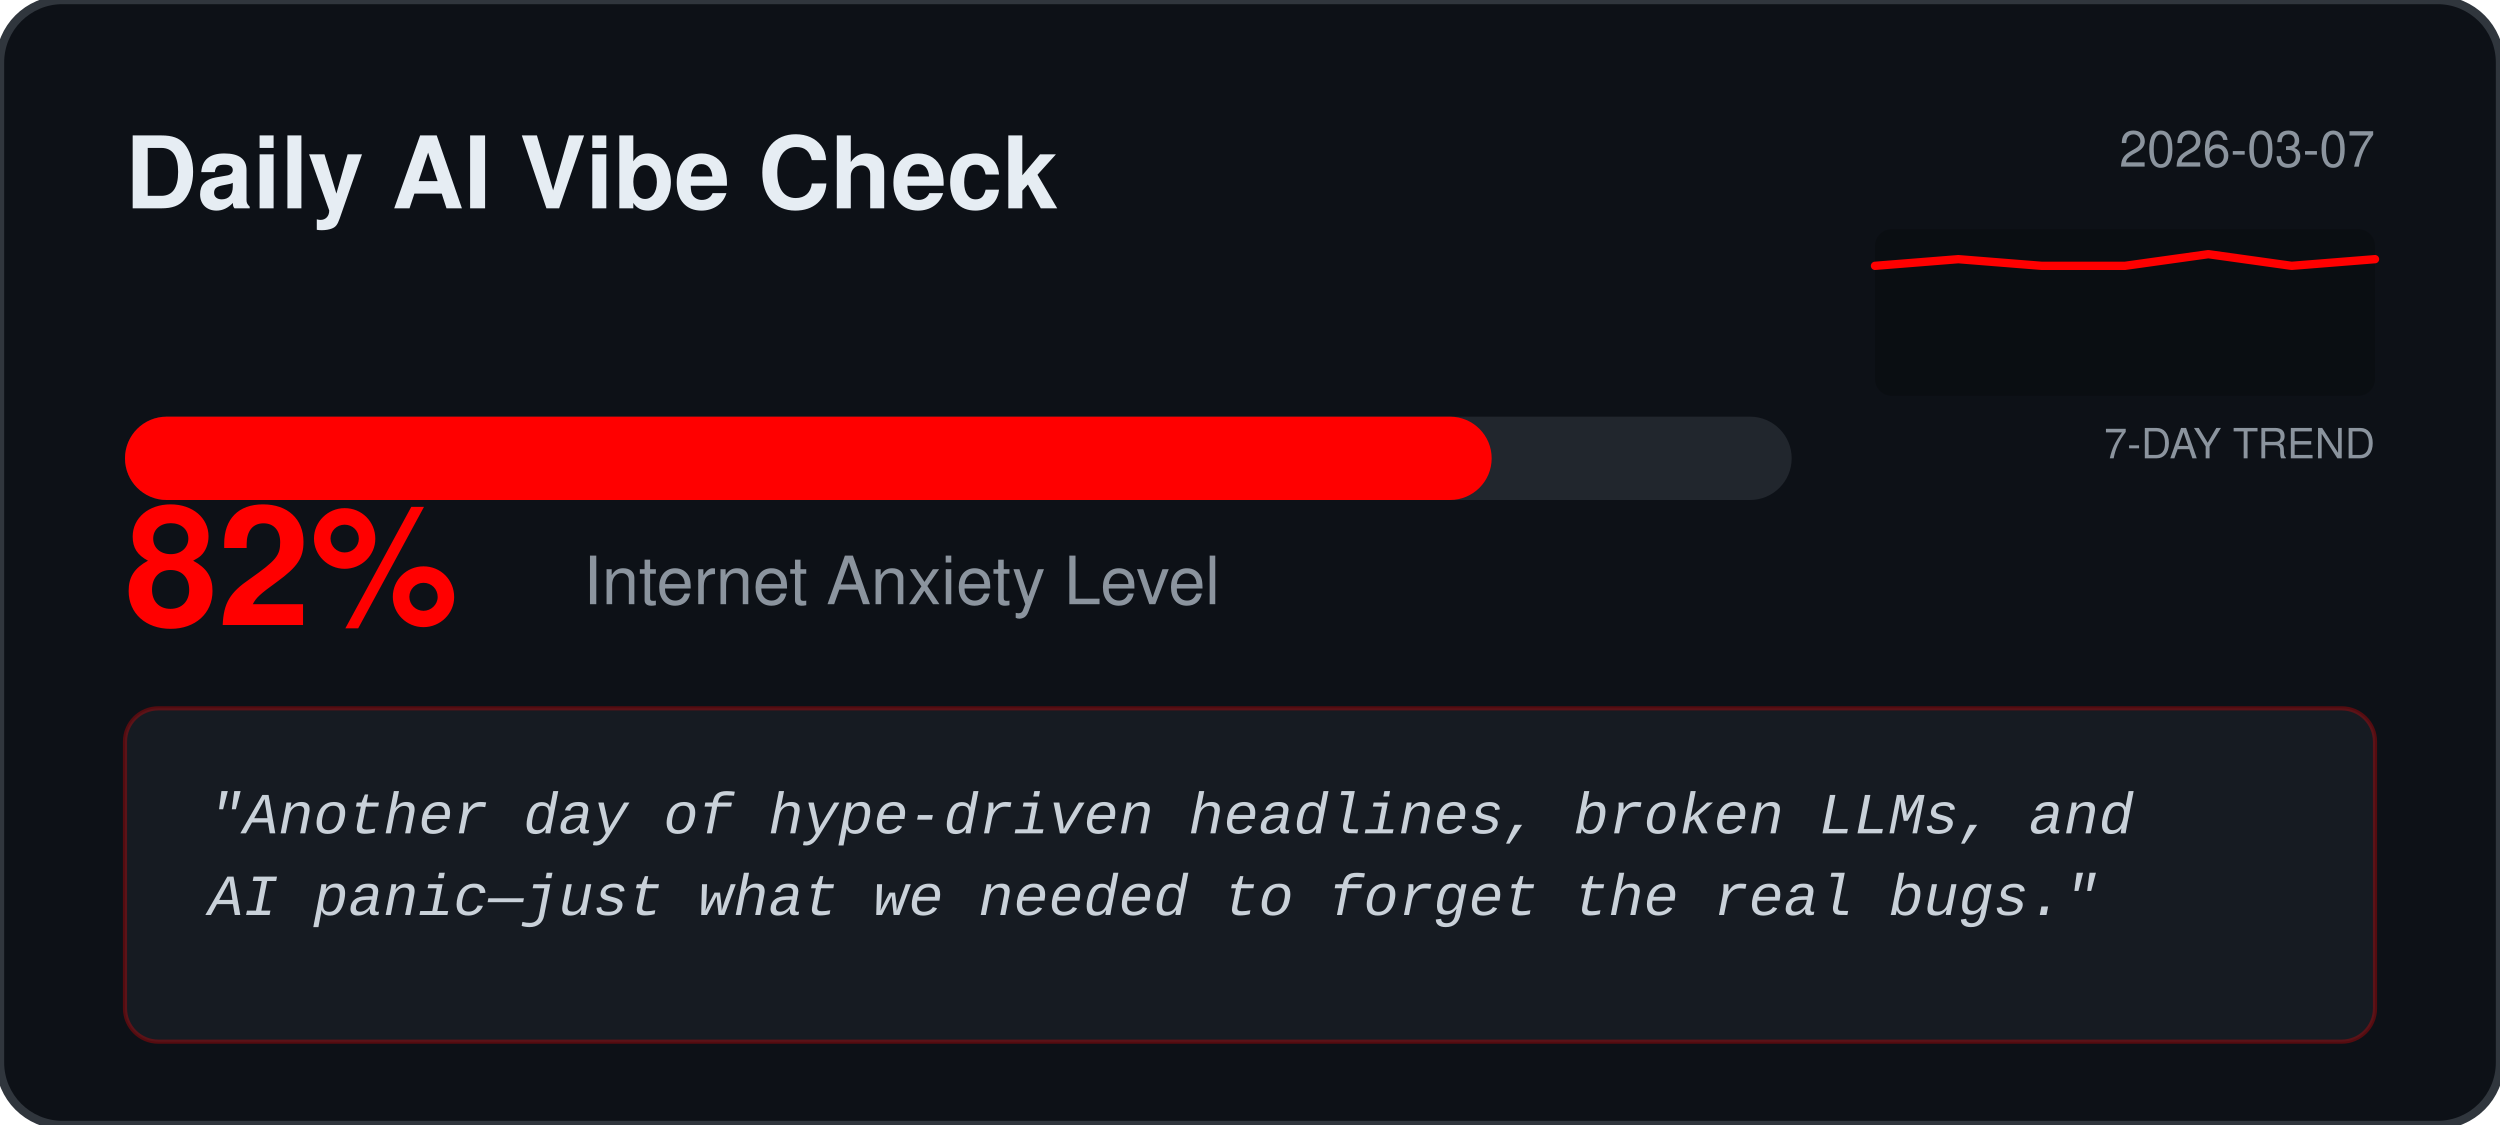
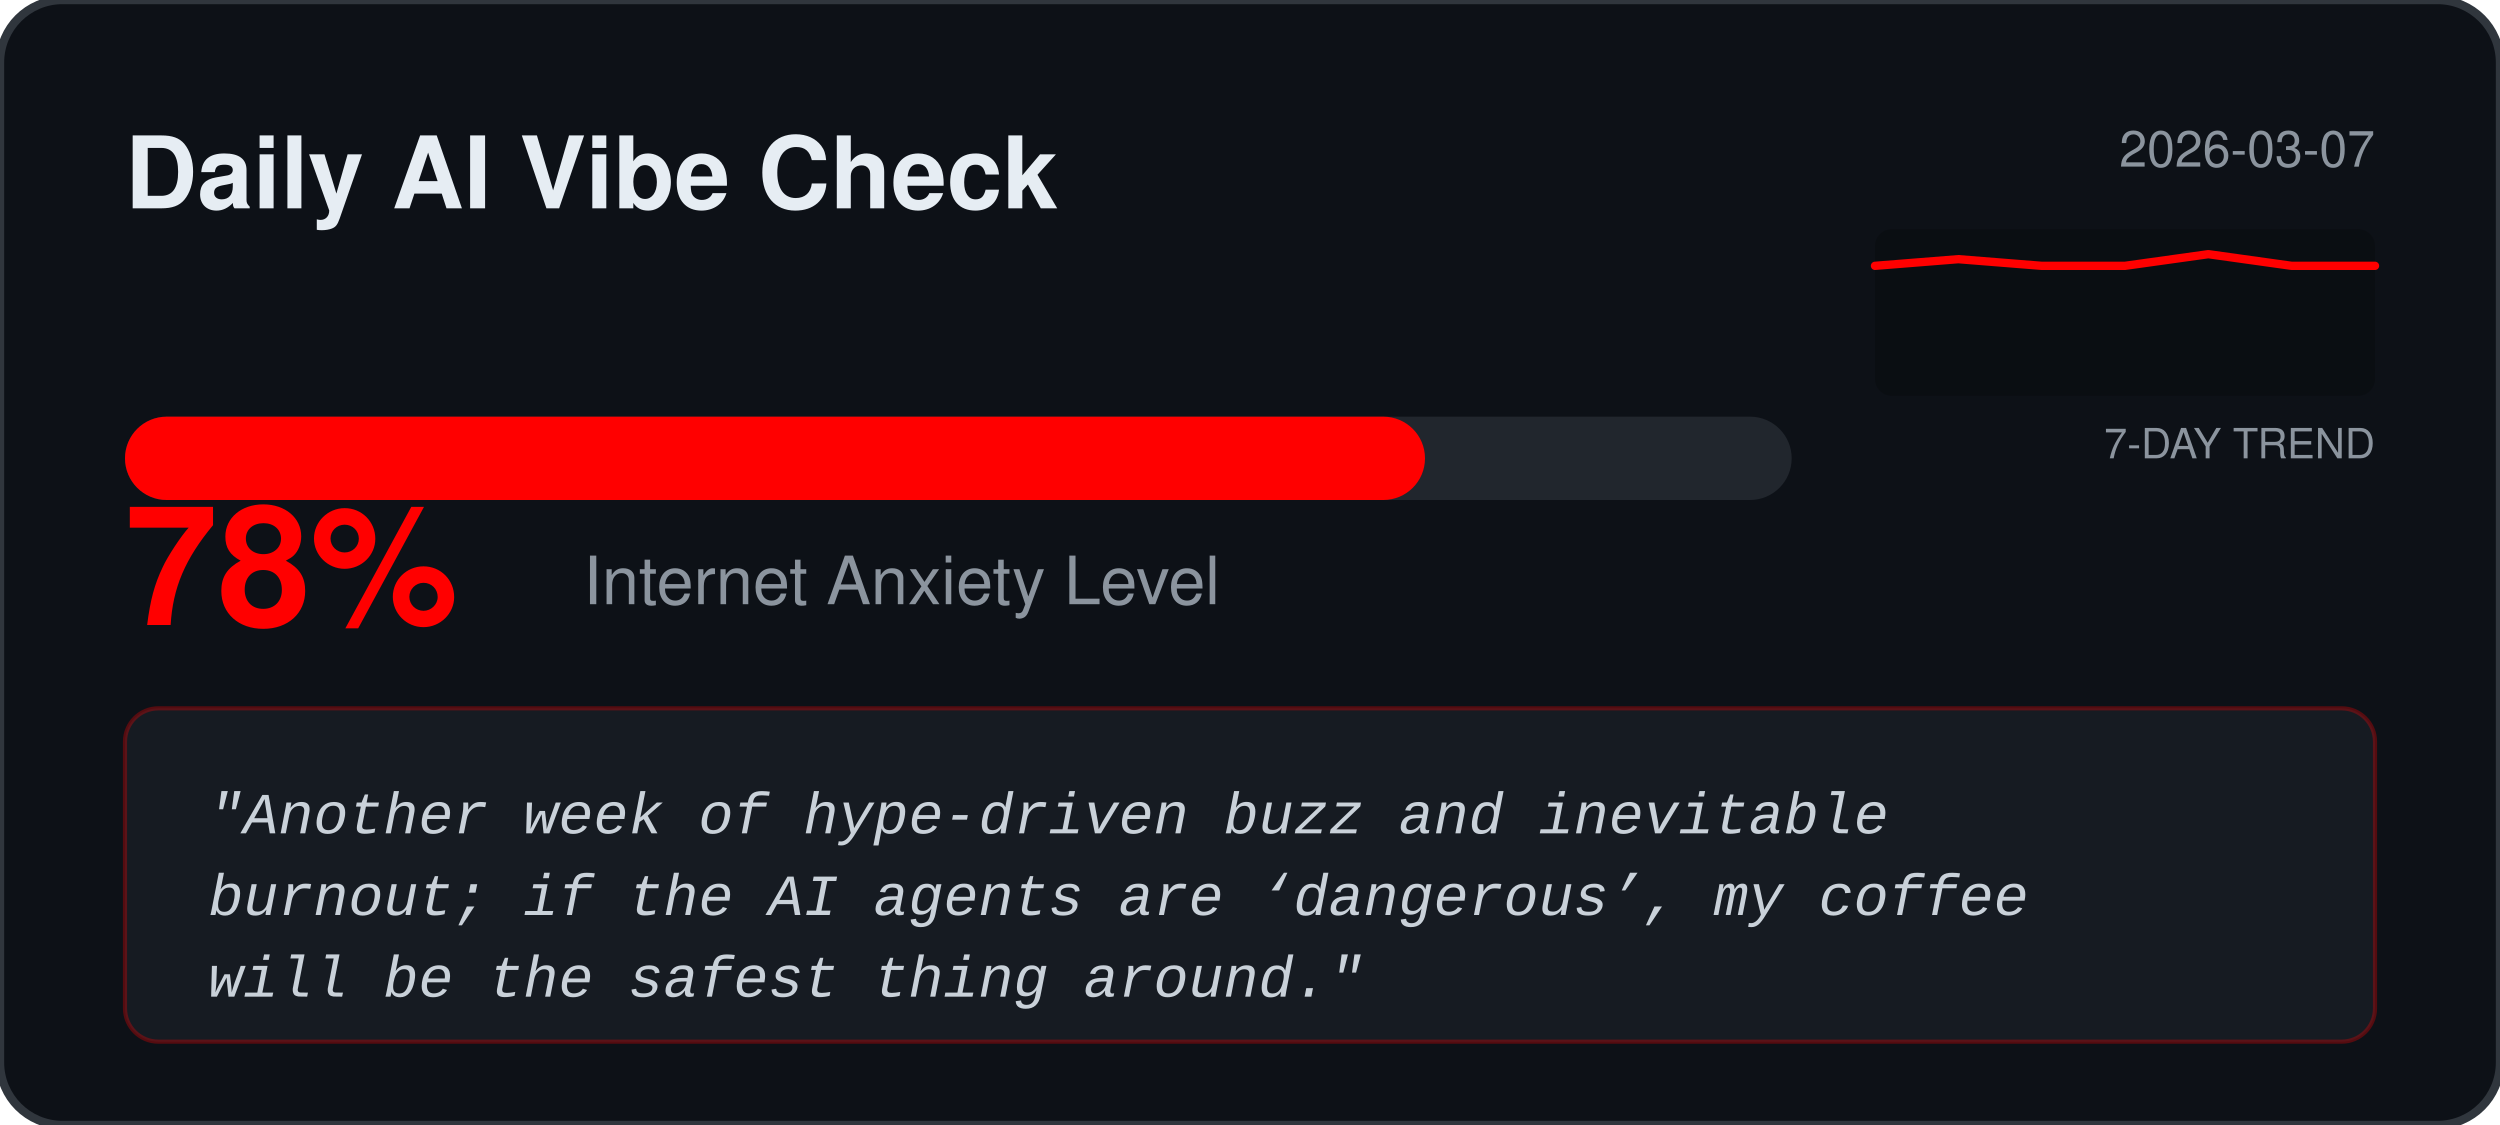
<svg xmlns="http://www.w3.org/2000/svg" width="600" height="270" viewBox="0 0 600 270" fill="none">
  <rect width="600" height="270" rx="15" fill="#0D1117" stroke="#30363D" stroke-width="2" />
  <text x="30" y="50" fill="#E6EDF3" font-family="Segoe UI, Helvetica, sans-serif" font-weight="bold" font-size="24">Daily AI Vibe Check</text>
  <text x="570" y="40" fill="#8B949E" font-family="Segoe UI, Helvetica, sans-serif" font-size="12" text-anchor="end">2026-03-07</text>
  <rect x="450" y="55" width="120" height="40" fill="#000000" fill-opacity="0.2" rx="4" />
  <text x="570" y="110" fill="#8B949E" font-family="Segoe UI, Helvetica, sans-serif" font-size="10" text-anchor="end">7-DAY TREND</text>
-   <polyline points="450.0,63.8 470.0,62.2 490.0,63.8 510.0,63.8 530.0,61.0 550.0,63.8 570.0,62.2" fill="none" stroke="#FF0000" stroke-width="2" stroke-linecap="round" stroke-linejoin="round" />
+   <polyline points="450.0,63.8 470.0,62.2 490.0,63.8 510.0,63.8 530.0,61.0 550.0,63.8 570.0,63.8" fill="none" stroke="#FF0000" stroke-width="2" stroke-linecap="round" stroke-linejoin="round" />
  <rect x="30" y="100" width="400" height="20" rx="10" fill="#21262D" />
-   <rect x="30" y="100" width="328.0" height="20" rx="10" fill="#FF0000" />
-   <text x="30" y="150" fill="#FF0000" font-family="Segoe UI, Helvetica, sans-serif" font-weight="bold" font-size="40">82%</text>
+   <rect x="30" y="100" width="312.0" height="20" rx="10" fill="#FF0000" />
+   <text x="30" y="150" fill="#FF0000" font-family="Segoe UI, Helvetica, sans-serif" font-weight="bold" font-size="40">78%</text>
  <text x="140" y="145" fill="#8B949E" font-family="Segoe UI, Helvetica, sans-serif" font-size="16">Internet Anxiety Level</text>
  <rect x="30" y="170" width="540" height="80" rx="8" fill="#161B22" stroke="#FF0000" stroke-opacity="0.3" />
  <text x="50" y="200" fill="#C9D1D9" font-family="Courier New, monospace" font-size="14" font-style="italic">
-     <tspan x="50" dy="0">"Another day of hype‑driven headlines, broken LLMs, and</tspan>
-     <tspan x="50" dy="1.4em">AI panic—just what we needed to forget the real bugs."</tspan>
+     <tspan x="50" dy="0">"Another week of hype‑driven buzz and inevitable</tspan>
+     <tspan x="50" dy="1.4em">burnout; if the AI agents are ‘dangerous’, my coffee</tspan>
+     <tspan x="50" dy="1.4em">will be the safest thing around."</tspan>
  </text>
</svg>
